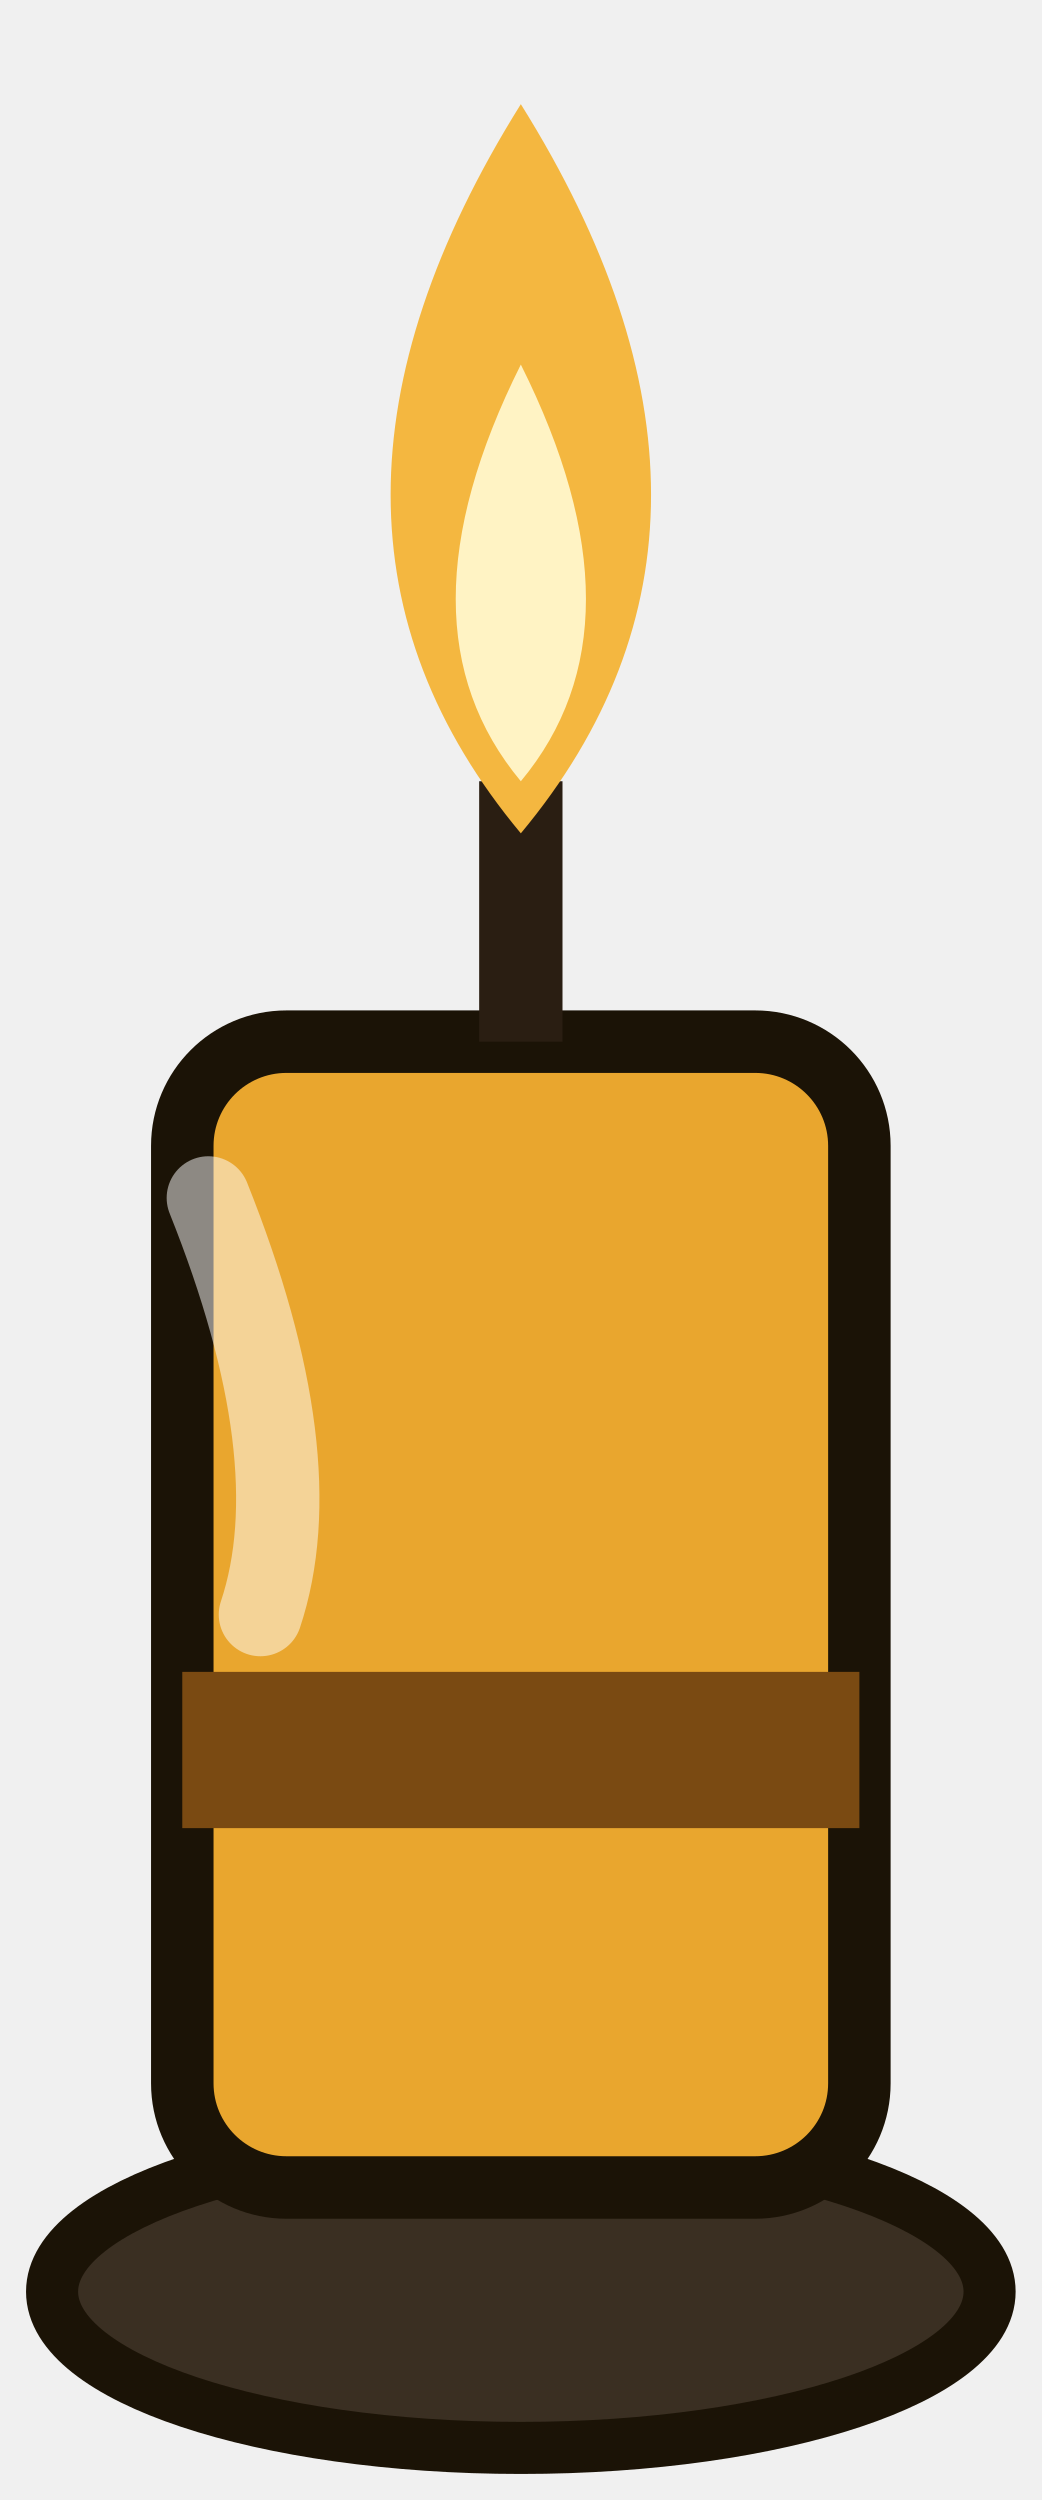
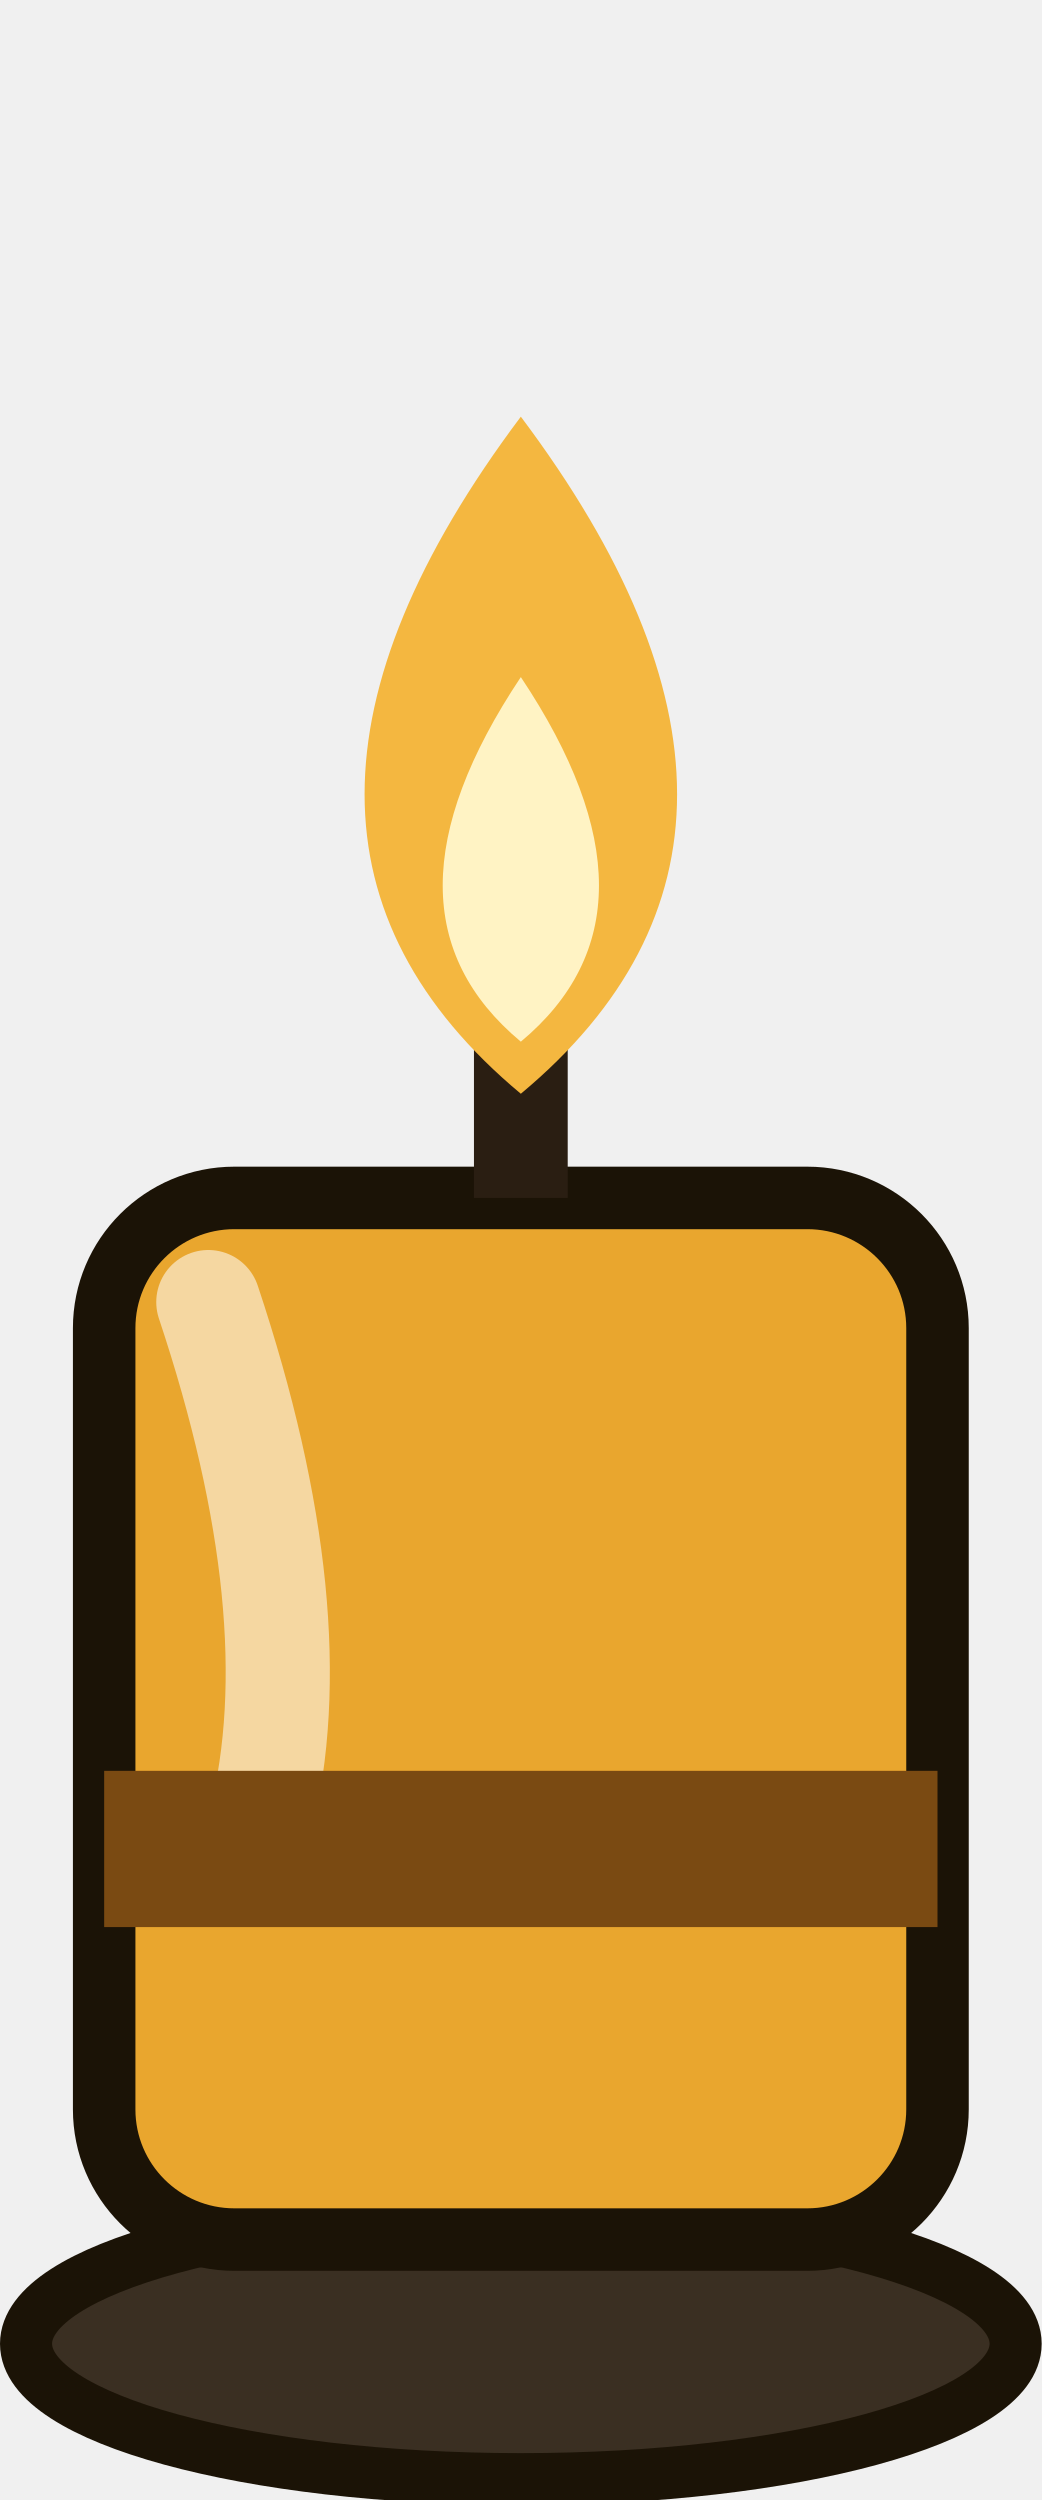
<svg xmlns="http://www.w3.org/2000/svg" viewBox="0 0 20 48" width="20" height="48">
-   <ellipse cx="10" cy="44" rx="9" ry="3" fill="#3A2F22" stroke="#1B1306" stroke-width="1" />
-   <rect x="3.5" y="20" width="13" height="22" rx="2" fill="#E9A62E" stroke="#1B1306" stroke-width="1.2" />
-   <path d="M4 23q2 5 1 8" fill="none" stroke="#FFFFFF" stroke-opacity=".5" stroke-width="1.6" stroke-linecap="round" />
-   <rect x="3.5" y="32.1" width="13" height="3" fill="#7A4A12" />
-   <path d="M10 20V15" stroke="#2A1E12" stroke-width="1.6" />
+   <ellipse cx="10" cy="45" rx="9.5" ry="2.6" fill="#3A2F22" stroke="#1B1306" stroke-width="1" />
+   <rect x="2" y="23" width="16" height="20" rx="2.5" fill="#E9A62E" stroke="#1B1306" stroke-width="1.2" />
+   <path d="M4 25q2 6 1 10" fill="none" stroke="#FFFFFF" stroke-opacity=".55" stroke-width="2" stroke-linecap="round" />
+   <rect x="2" y="34" width="16" height="3" fill="#7A4A12" />
+   <path d="M10 23V20" stroke="#2A1E12" stroke-width="1.8" />
  <g class="flame">
-     <path d="M10 2Q15 10 10 16Q5 10 10 2Z" fill="#F4B740" />
-     <path d="M10 7Q12.5 12 10 15Q7.5 12 10 7Z" fill="#FFF3C4" />
+     <path d="M10 8Q16 16 10 21Q4 16 10 8Z" fill="#F4B740" />
+     <path d="M10 13Q13 17.5 10 20Q7 17.5 10 13Z" fill="#FFF3C4" />
  </g>
</svg>
